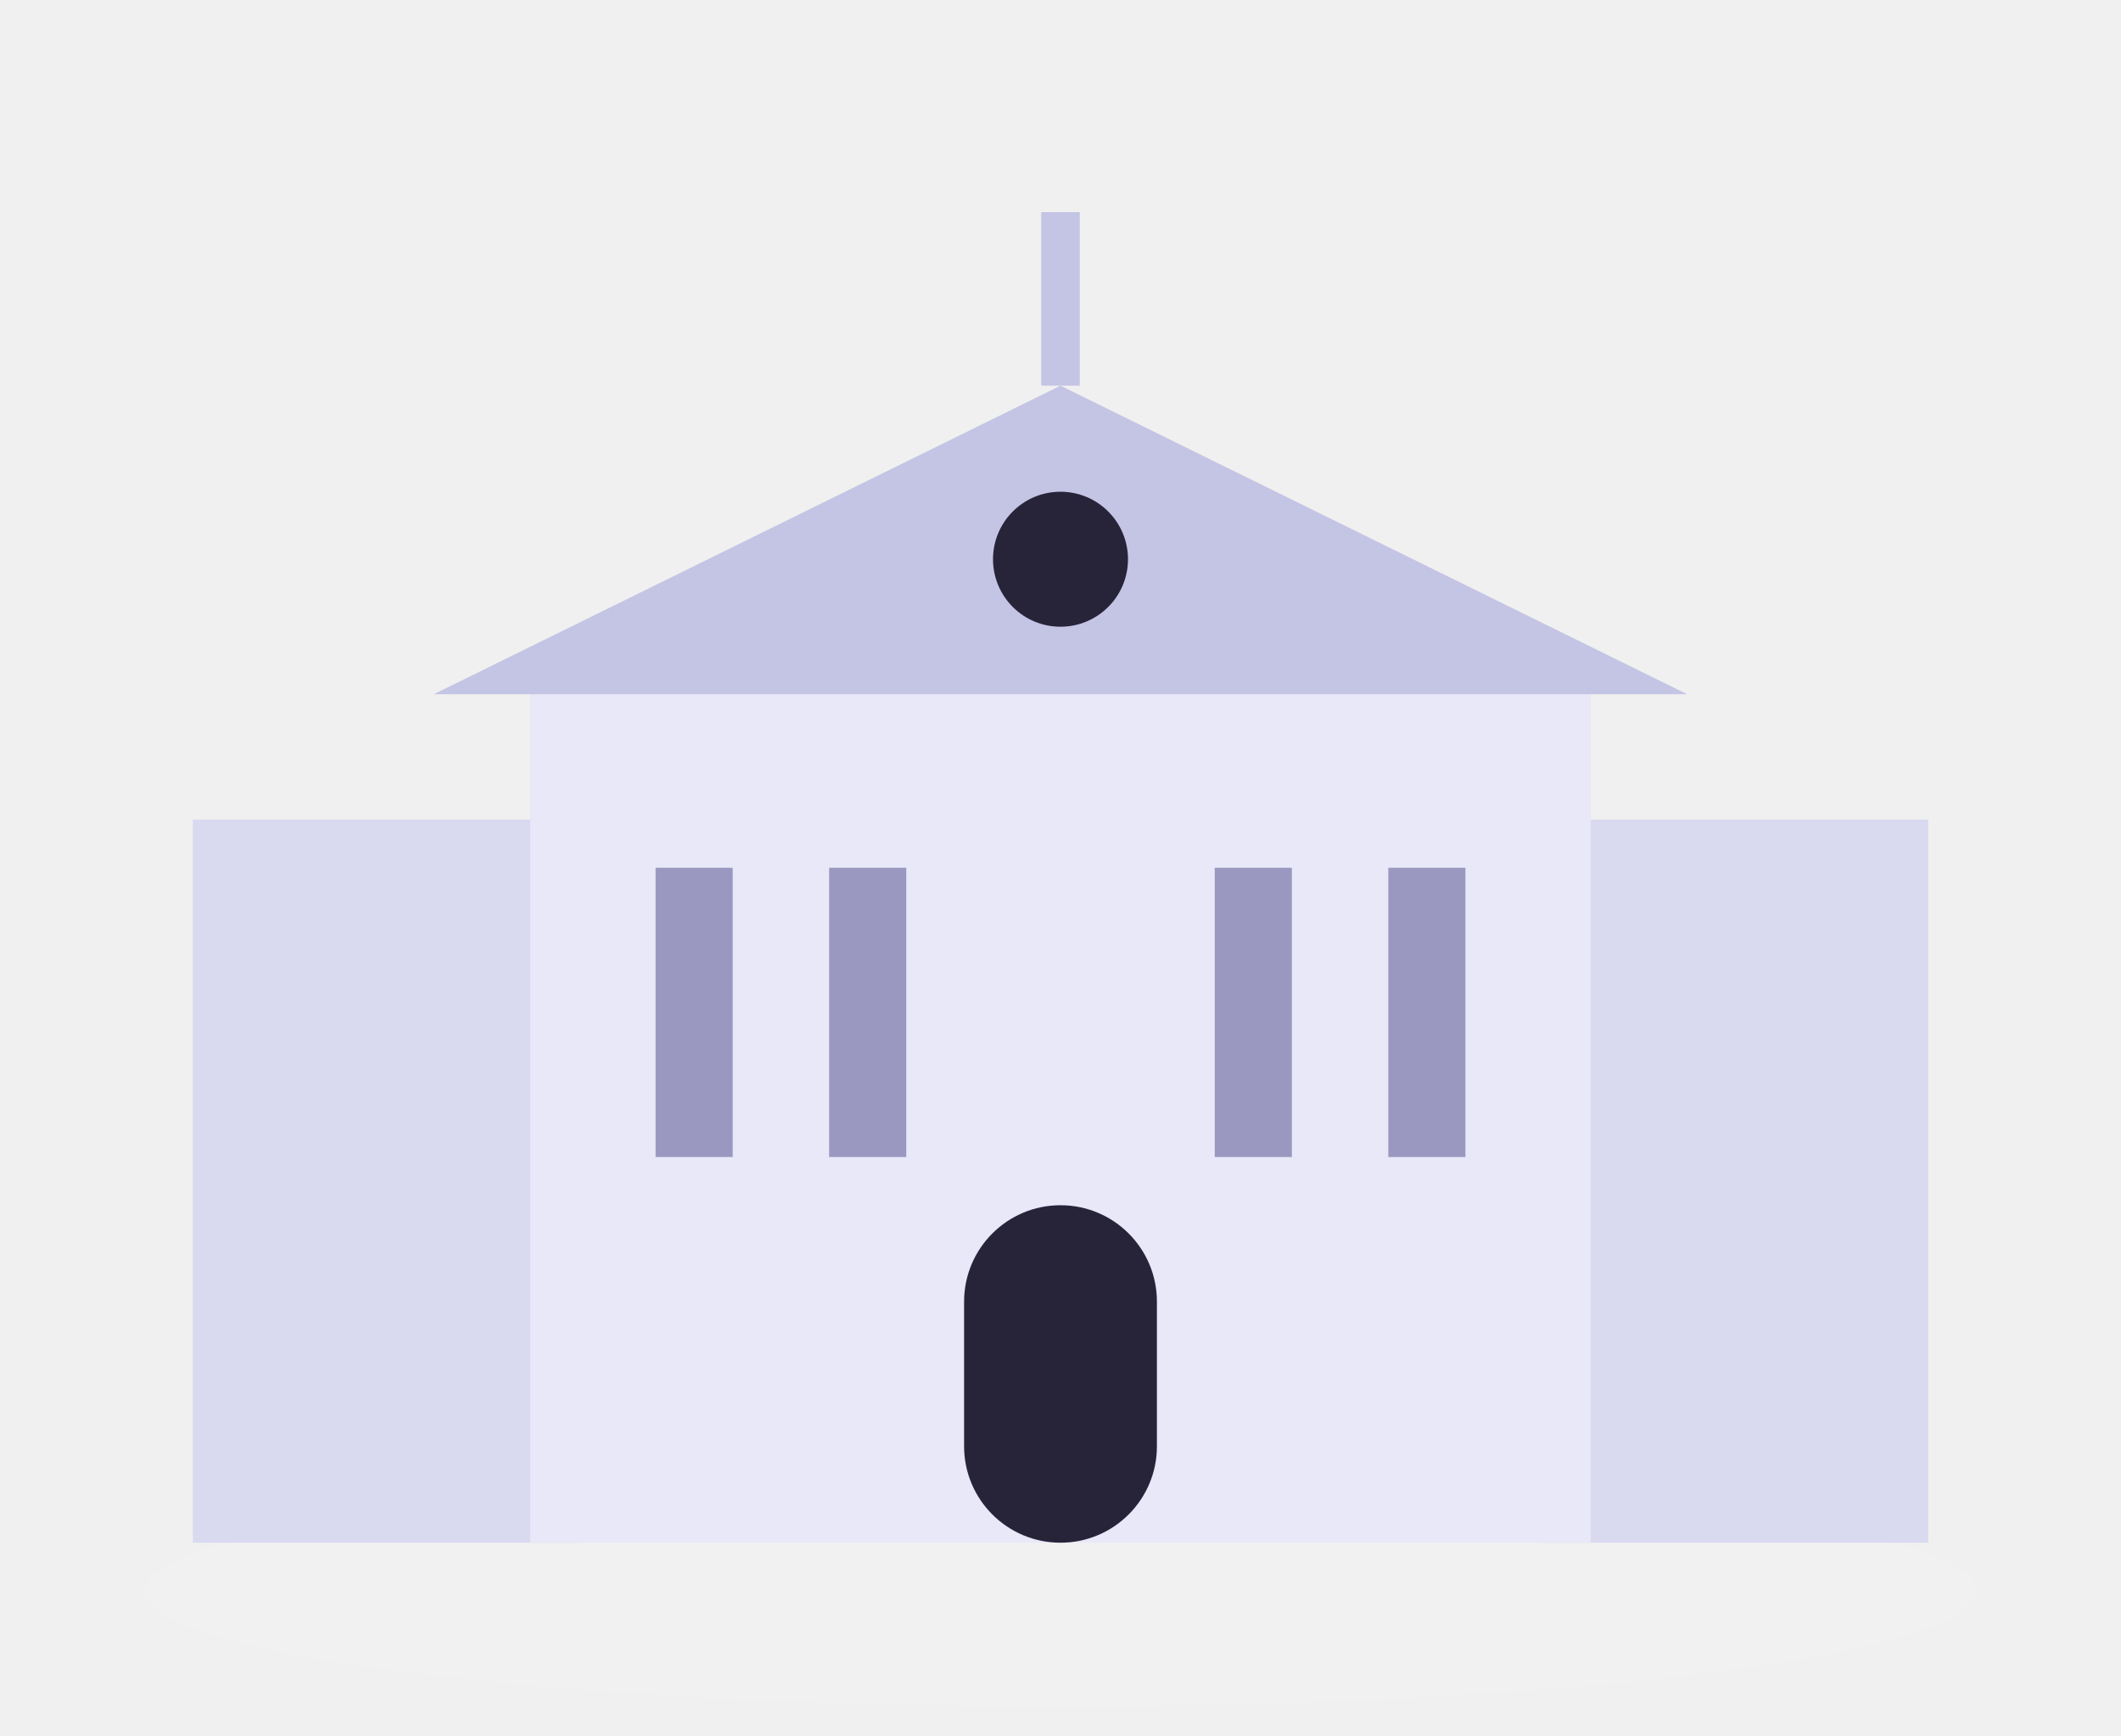
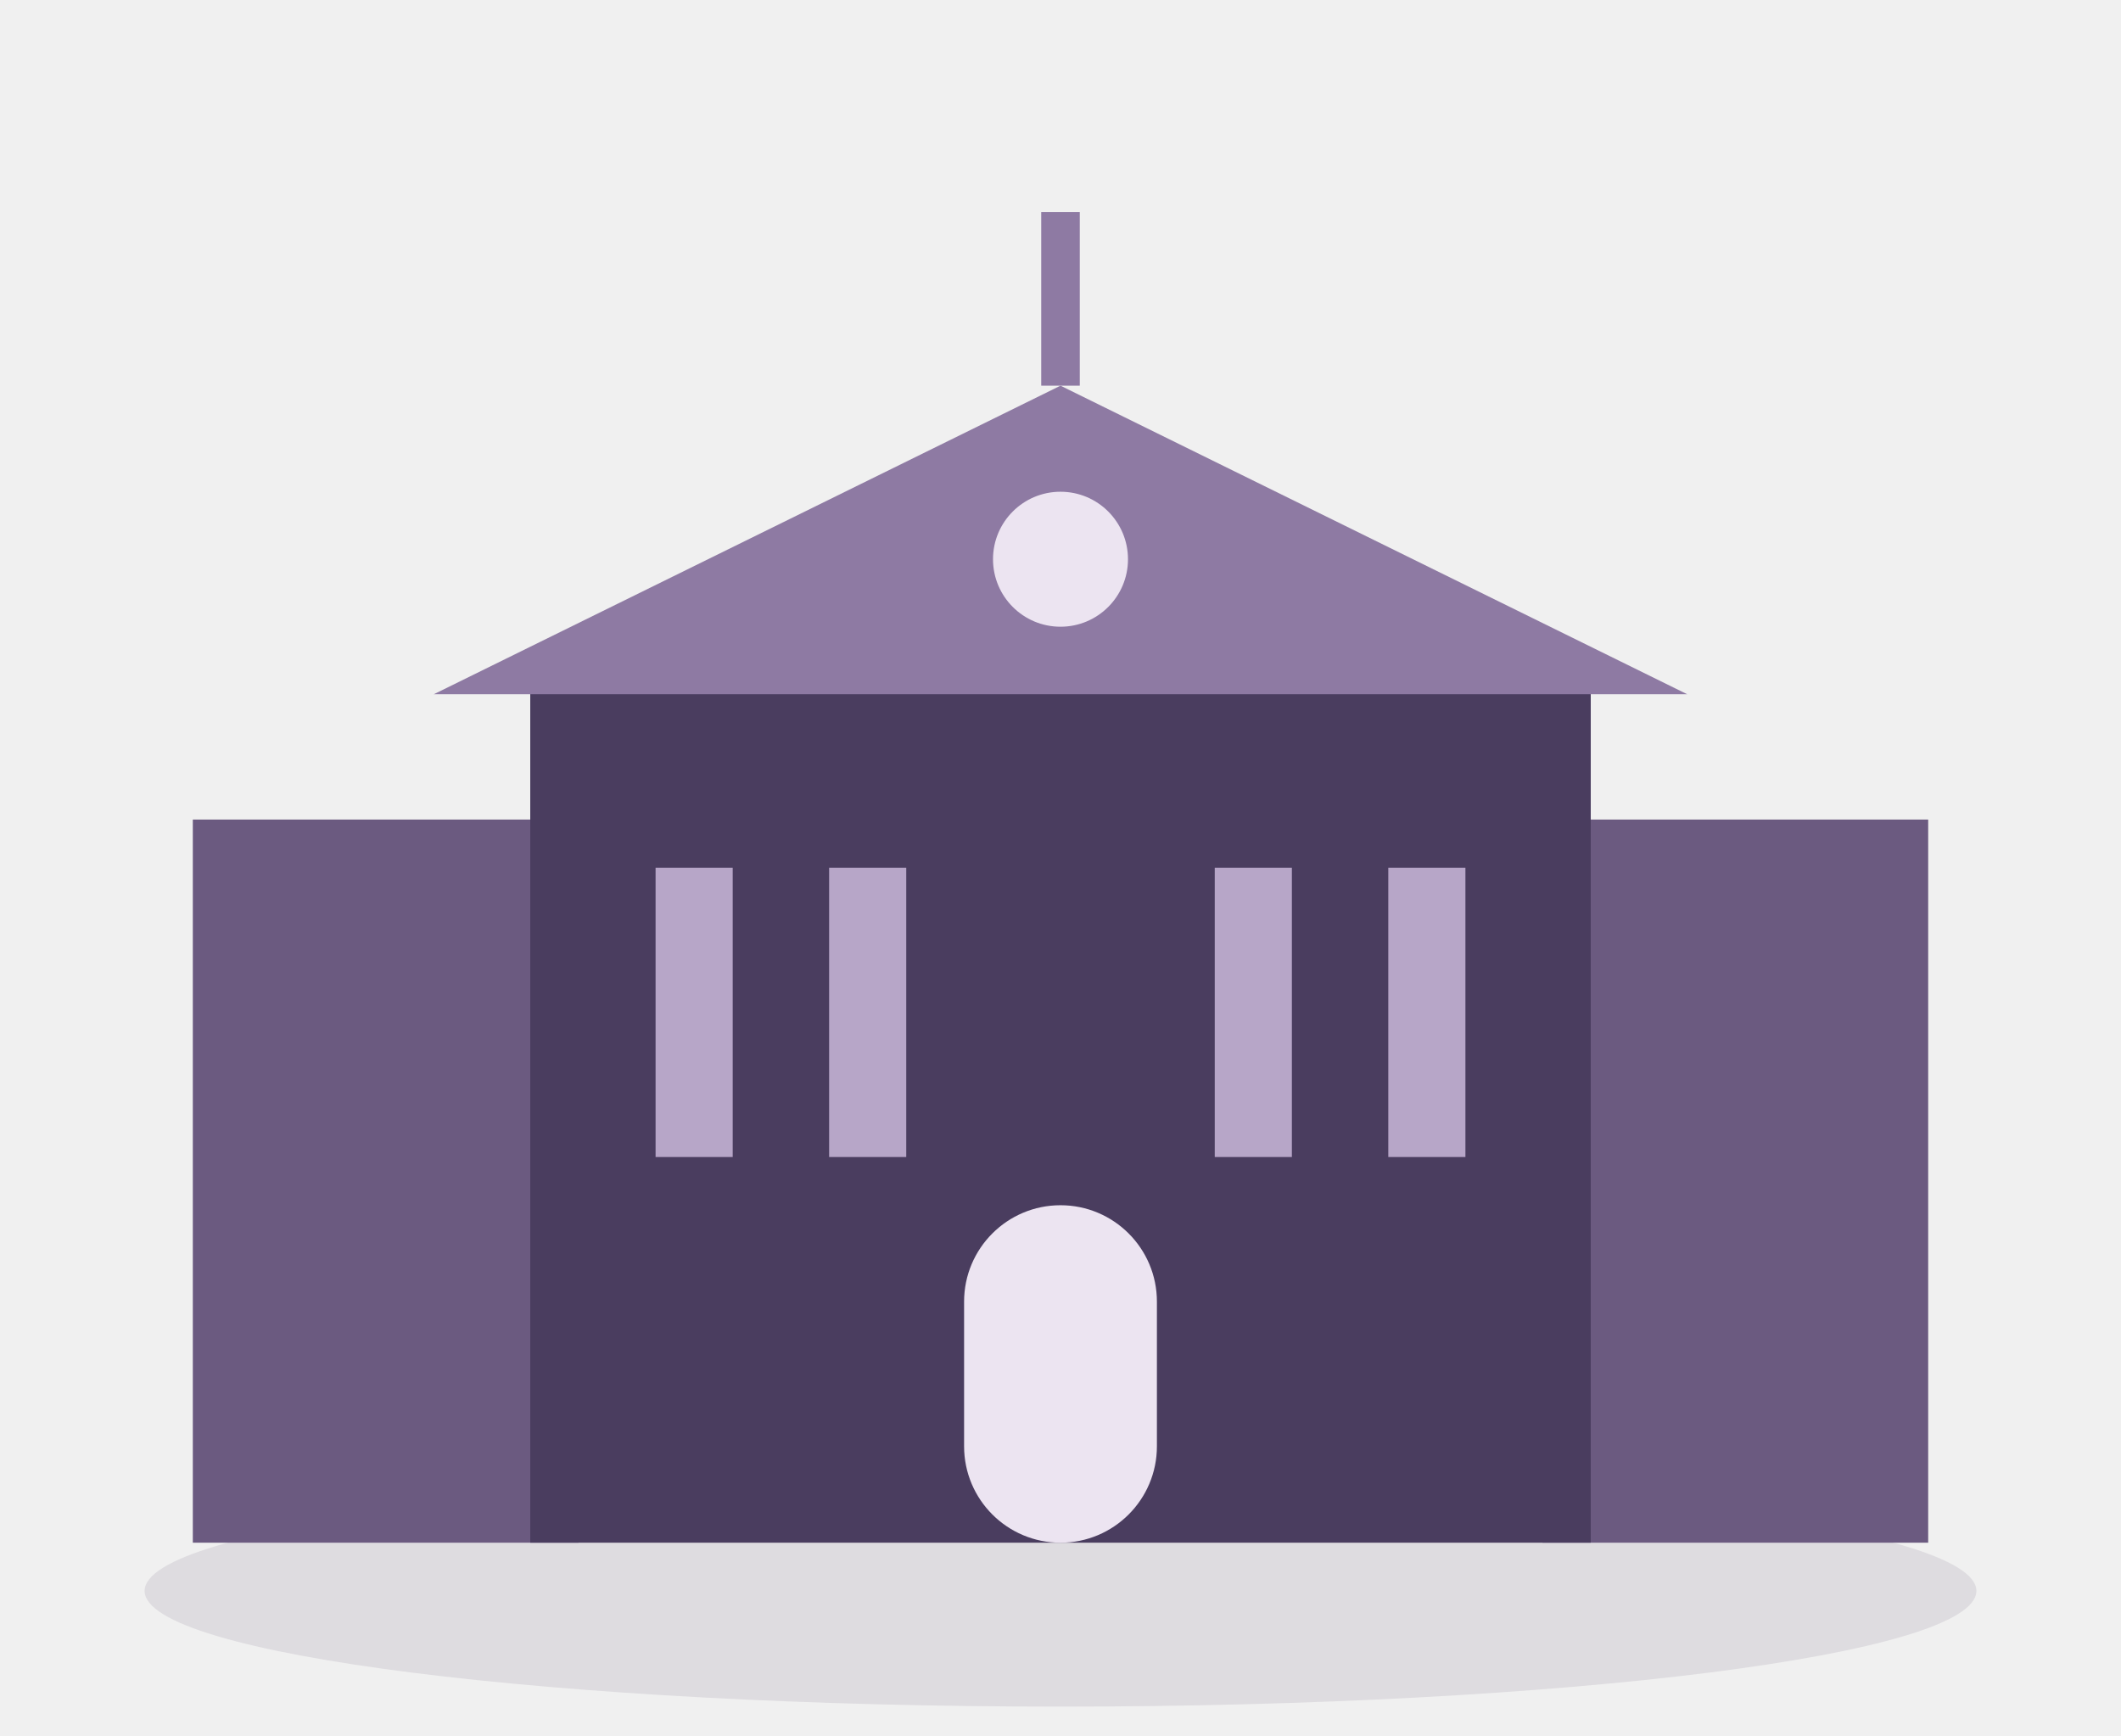
<svg xmlns="http://www.w3.org/2000/svg" width="220" height="180" viewBox="0 0 220 180" fill="none">
-   <ellipse cx="110" cy="165" rx="95" ry="12" fill="#ffffff" fill-opacity="0.08" />
-   <rect x="20" y="85" width="40" height="75" fill="#d9d9f0" />
-   <rect x="160" y="85" width="40" height="75" fill="#d9d9f0" />
-   <rect x="55" y="70" width="110" height="90" fill="#e8e8f8" />
-   <path d="M45 72 L110 40 L175 72 Z" fill="#c4c4e4" />
-   <rect x="100" y="125" width="20" height="35" rx="10" fill="#27243a" />
-   <rect x="68" y="90" width="8" height="30" fill="#9a98c0" />
-   <rect x="86" y="90" width="8" height="30" fill="#9a98c0" />
-   <rect x="126" y="90" width="8" height="30" fill="#9a98c0" />
-   <rect x="144" y="90" width="8" height="30" fill="#9a98c0" />
-   <circle cx="110" cy="58" r="7" fill="#27243a" />
-   <rect x="108" y="22" width="4" height="18" fill="#c4c4e4" />
+   <ellipse cx="110" cy="165" rx="95" ry="12" fill="#54476a" fill-opacity="0.12" />
+   <rect x="20" y="85" width="40" height="75" fill="#6b5a80" />
+   <rect x="160" y="85" width="40" height="75" fill="#6b5a80" />
+   <rect x="55" y="70" width="110" height="90" fill="#4a3d5f" />
+   <path d="M45 72 L110 40 L175 72 Z" fill="#8e7aa3" />
+   <rect x="100" y="125" width="20" height="35" rx="10" fill="#ece4f1" />
+   <rect x="68" y="90" width="8" height="30" fill="#b7a6c8" />
+   <rect x="86" y="90" width="8" height="30" fill="#b7a6c8" />
+   <rect x="126" y="90" width="8" height="30" fill="#b7a6c8" />
+   <rect x="144" y="90" width="8" height="30" fill="#b7a6c8" />
+   <circle cx="110" cy="58" r="7" fill="#ece4f1" />
+   <rect x="108" y="22" width="4" height="18" fill="#8e7aa3" />
</svg>
